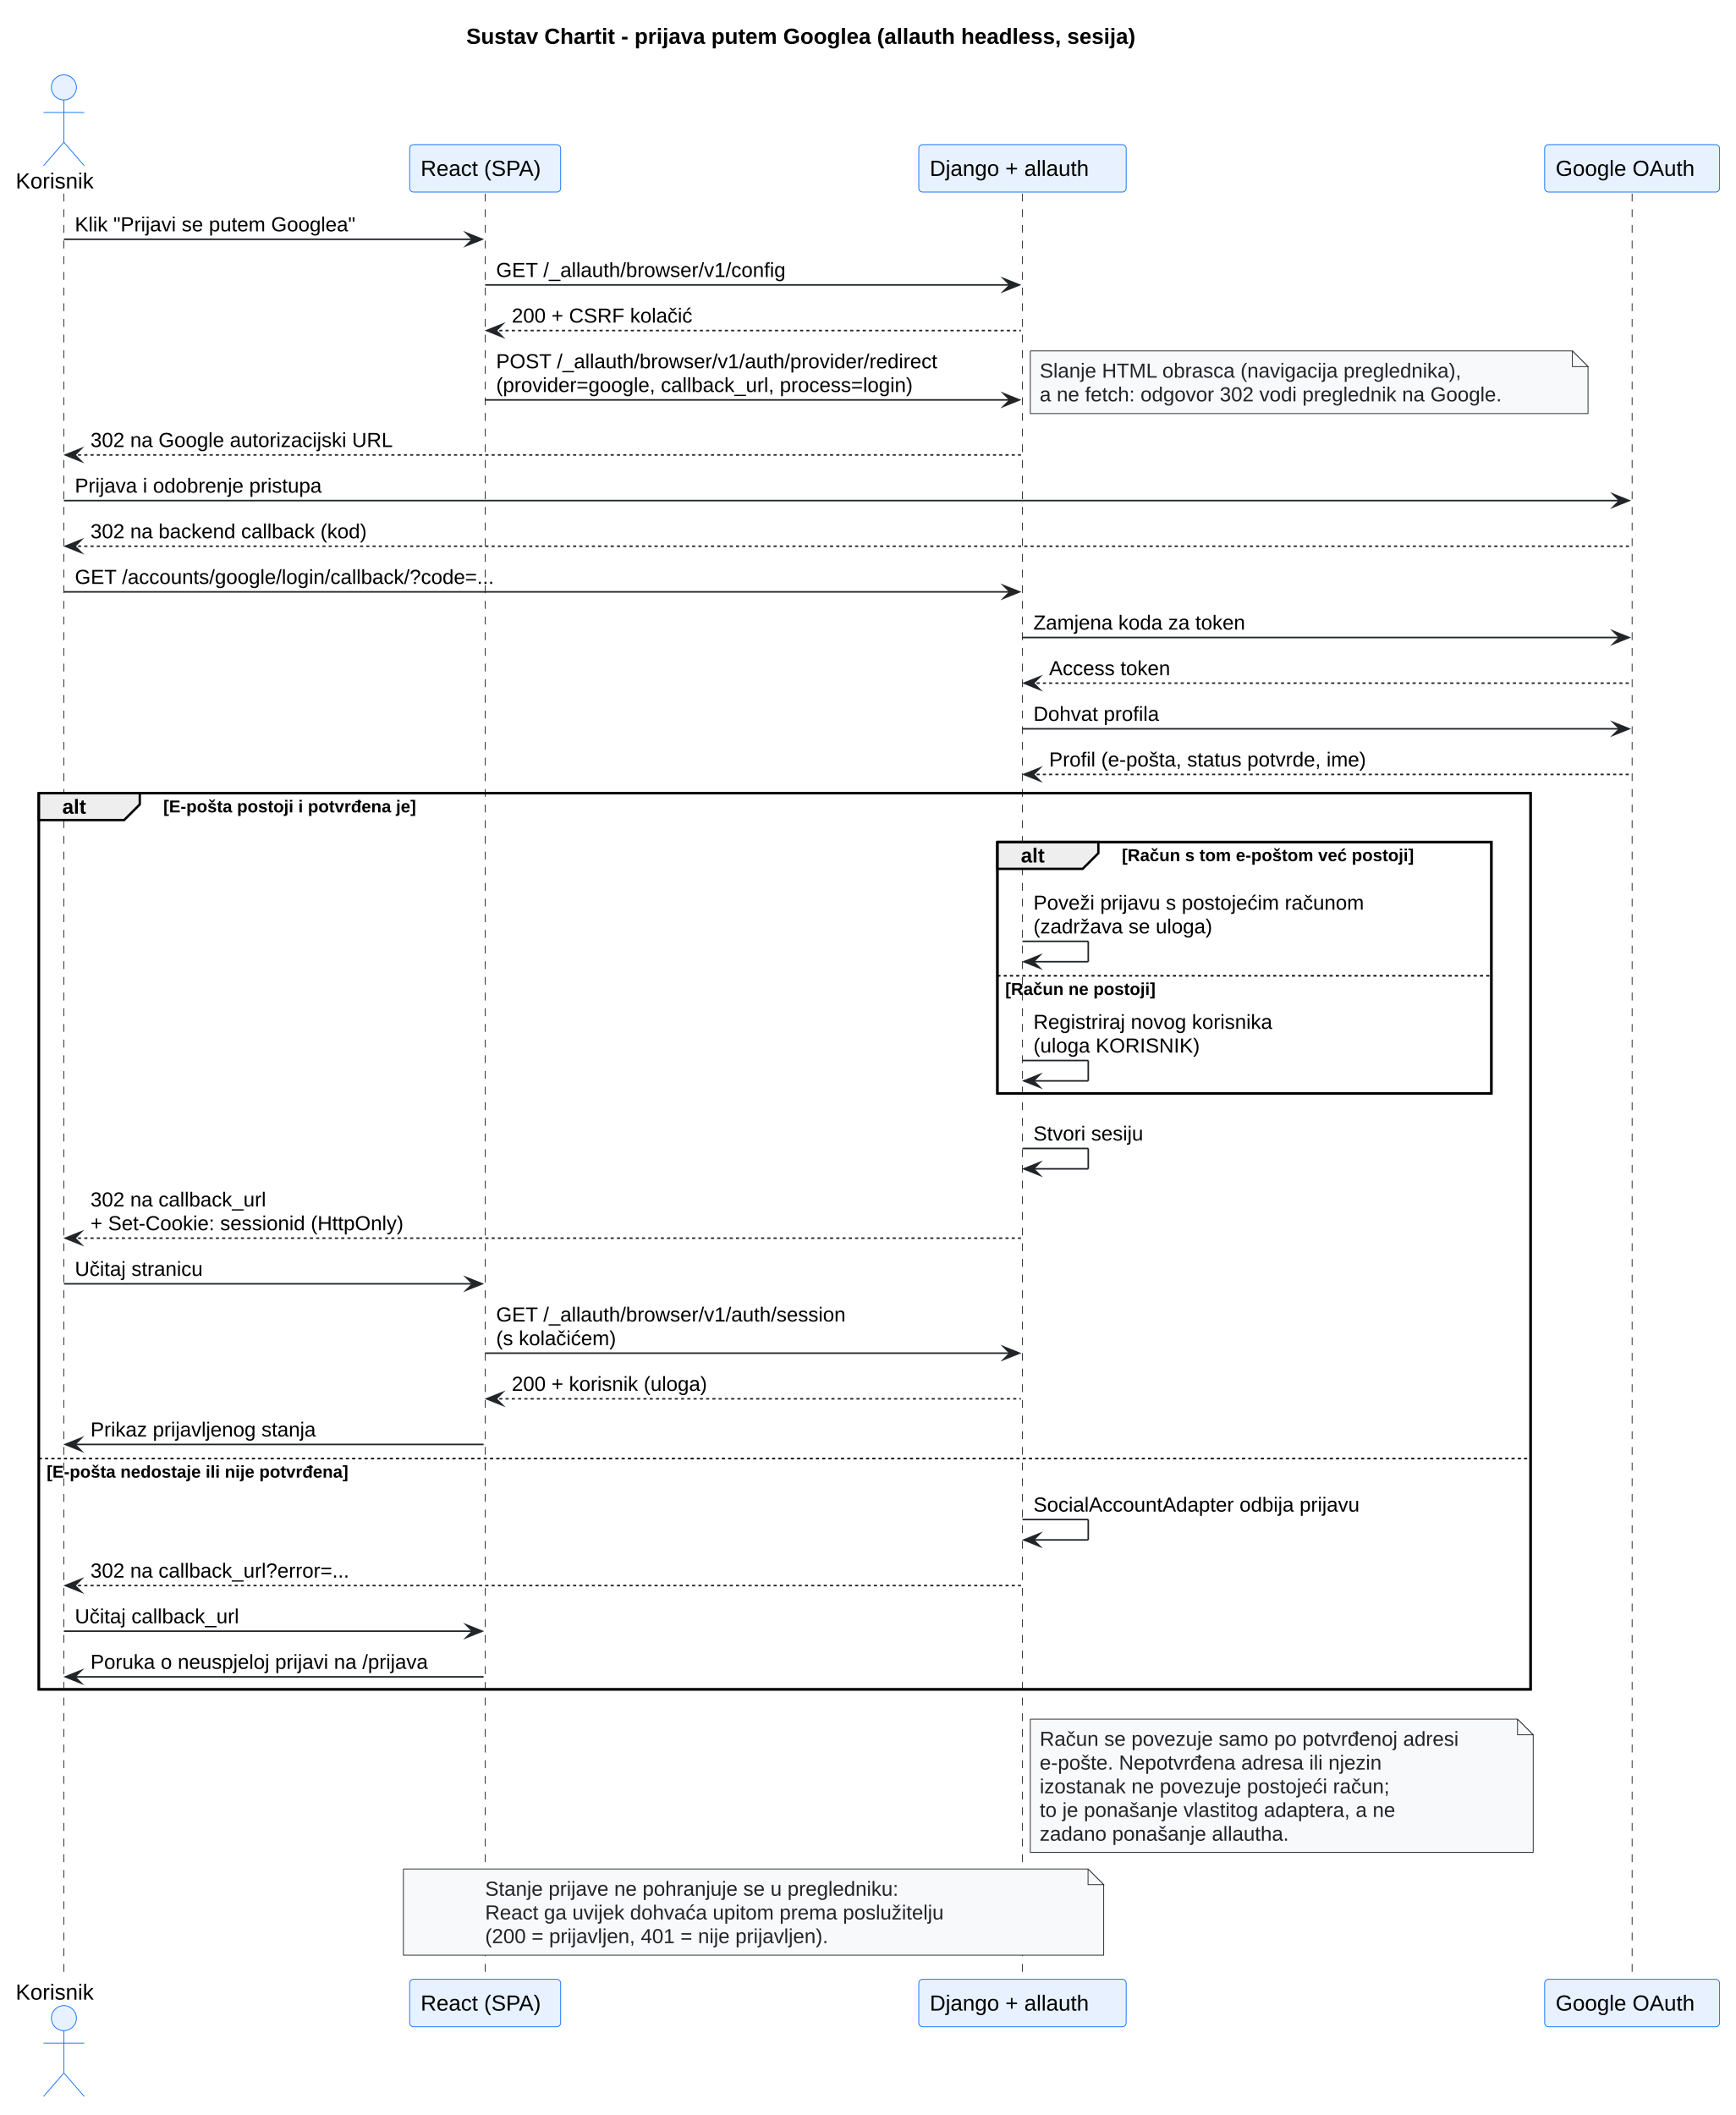
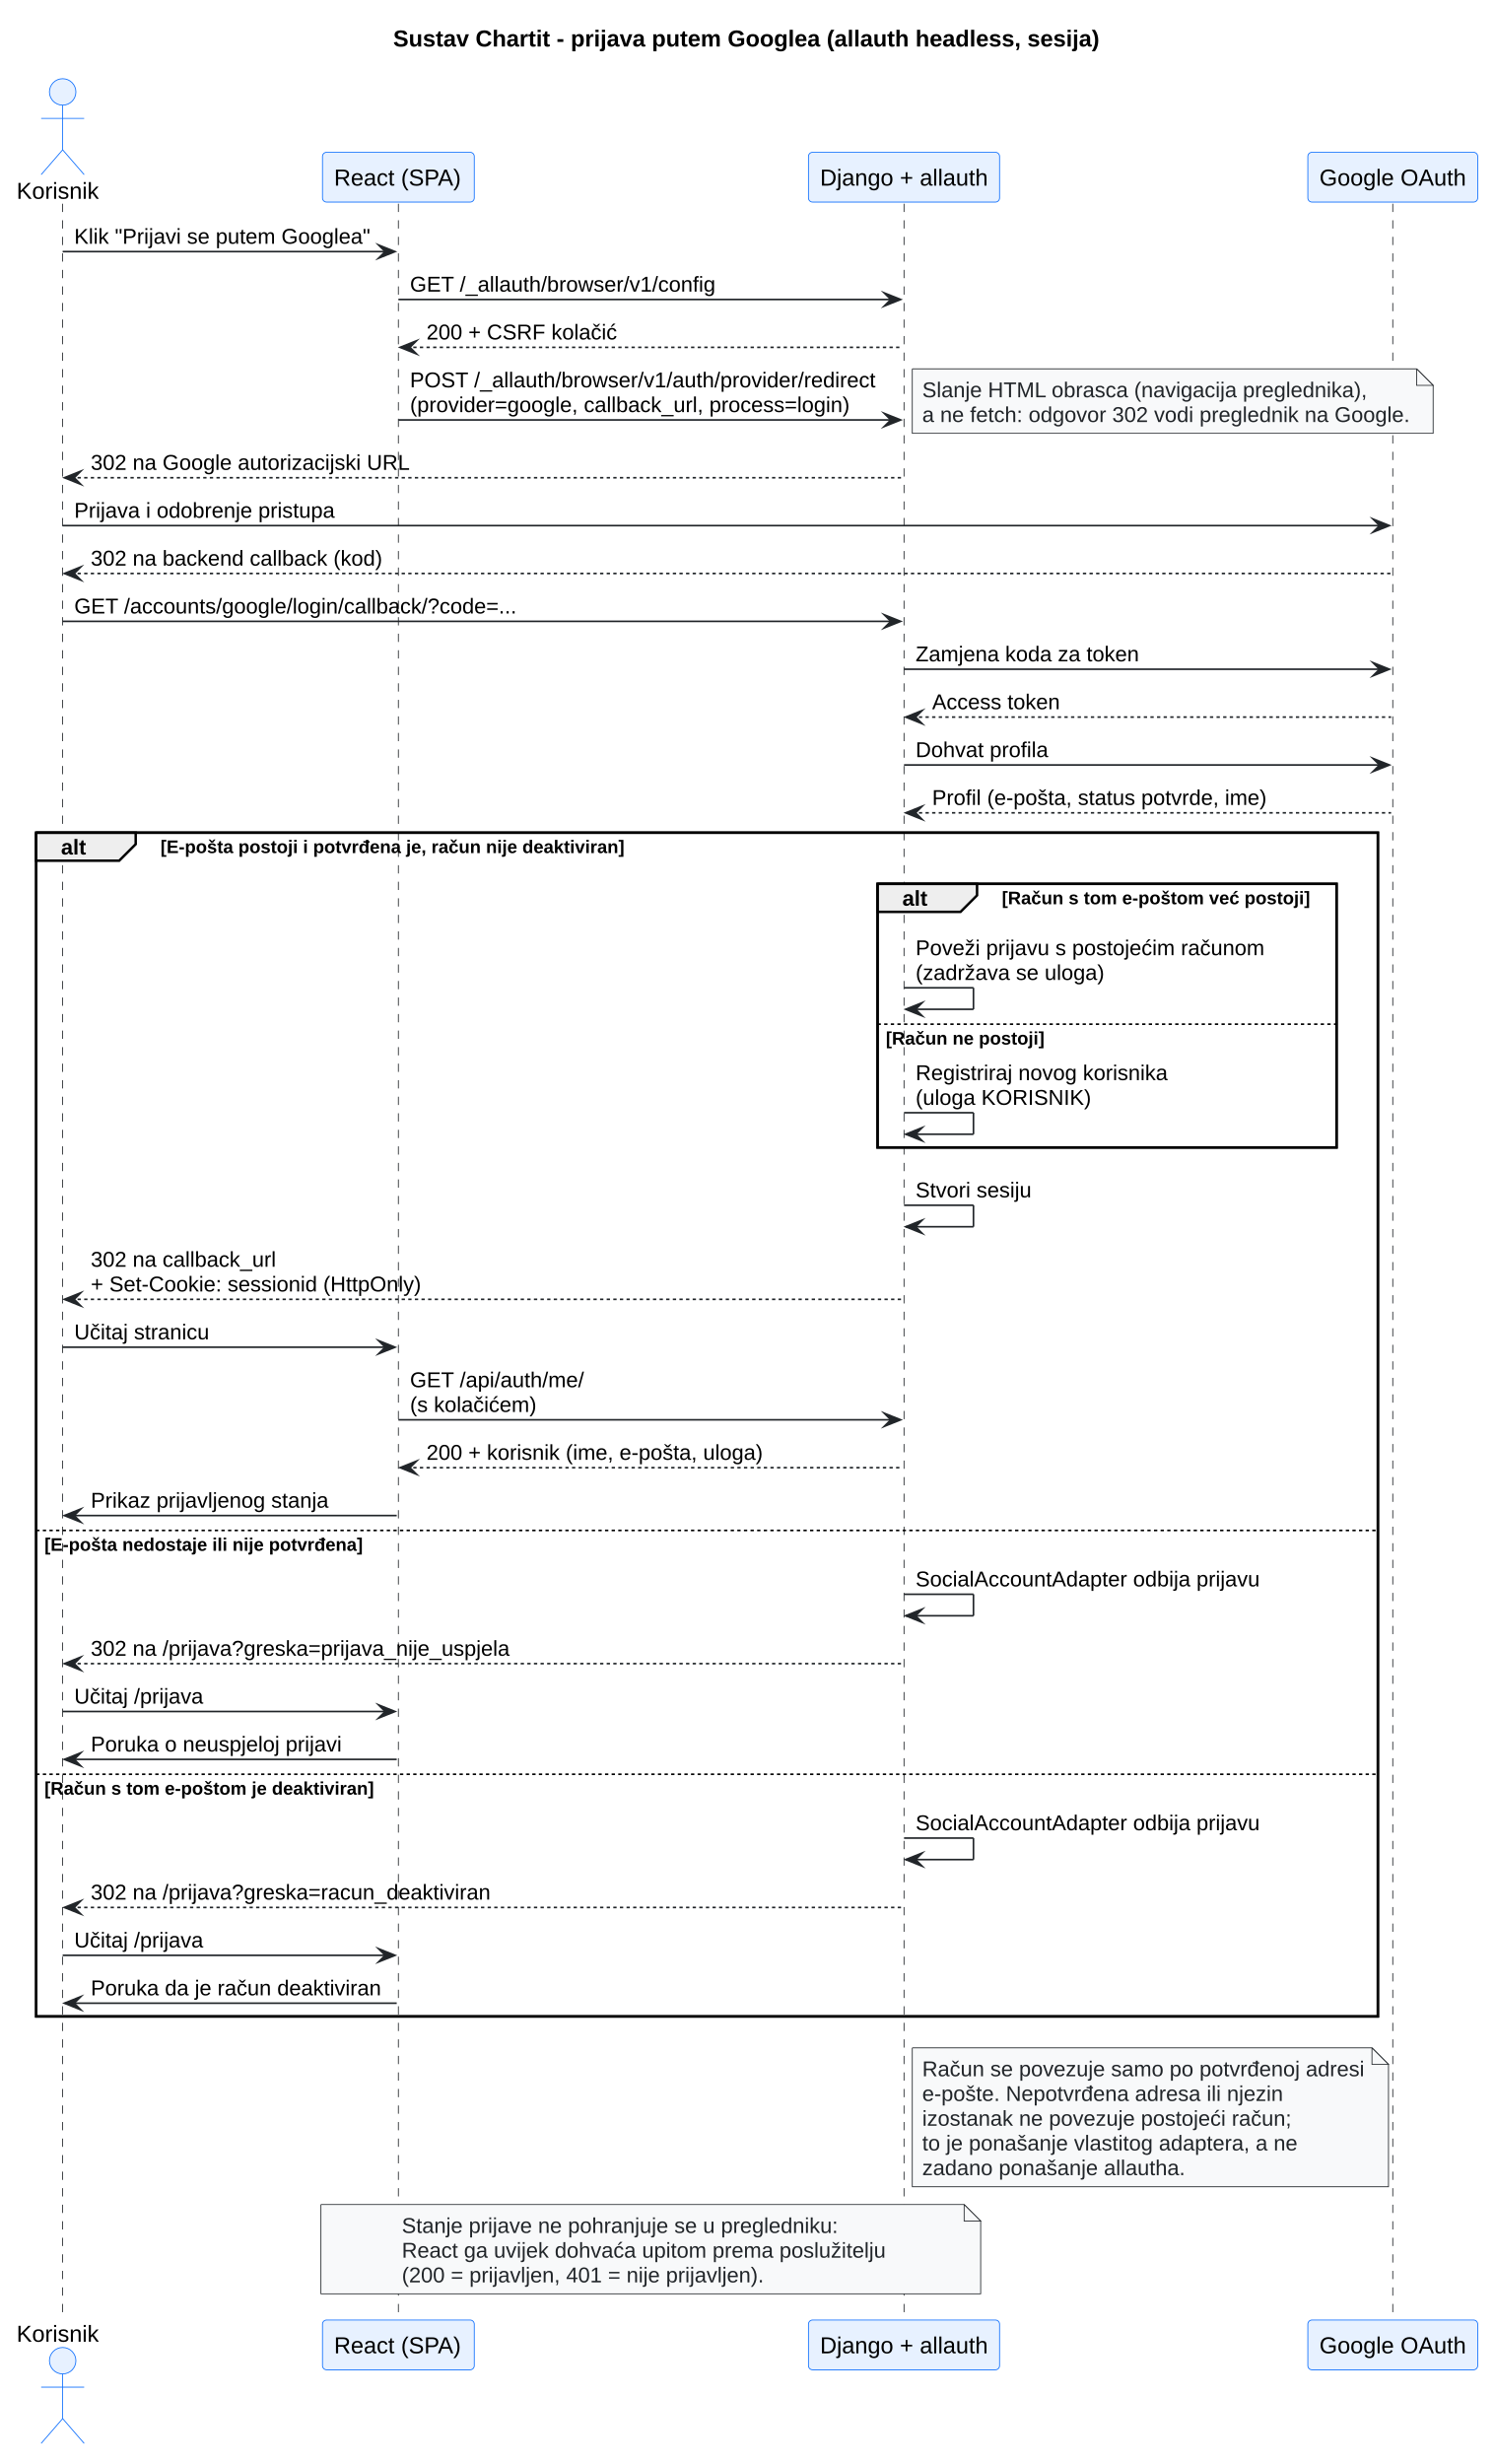
- <svg xmlns="http://www.w3.org/2000/svg" version="1.1" data-diagram-type="SEQUENCE" style="width:1108px;height:1350px;background:#FFFFFF;" width="1108px" height="1350px" viewBox="0 0 1108 1350" zoomAndPan="magnify" preserveAspectRatio="none" contentStyleType="text/css">
+ <svg xmlns="http://www.w3.org/2000/svg" version="1.1" data-diagram-type="SEQUENCE" style="width:904px;height:1490px;background:#FFFFFF;" width="904px" height="1490px" viewBox="0 0 904 1490" zoomAndPan="magnify" preserveAspectRatio="none" contentStyleType="text/css">
  <defs />
  <g font-family="sans-serif" lengthAdjust="spacing">
-     <g class="title" data-source-line="22">
-       <text x="297.622" y="27.995" fill="#000" font-size="14" textLength="511.355" font-weight="700" font-family="Arial">Sustav Chartit - prijava putem Googlea (allauth headless, sesija)</text>
-     </g>
-     <rect x="24.778" y="506.32" width="952.17" height="572" fill="none" style="stroke:#000;stroke-width:1.5;" />
-     <rect x="636.634" y="537.453" width="315.314" height="160.469" fill="none" style="stroke:#000;stroke-width:1.5;" />
-     <g>
-       <rect x="37.278" y="123.594" width="8" height="1139.789" fill="#000" fill-opacity="0" />
-       <line x1="40.778" y1="123.594" x2="40.778" y2="1263.383" style="stroke:#212529;stroke-width:0.5;stroke-dasharray:5,5;" />
-     </g>
-     <g>
-       <rect x="306.177" y="123.594" width="8" height="1139.789" fill="#000" fill-opacity="0" />
-       <line x1="309.677" y1="123.594" x2="309.677" y2="1263.383" style="stroke:#212529;stroke-width:0.5;stroke-dasharray:5,5;" />
-     </g>
-     <g>
-       <rect x="649.134" y="123.594" width="8" height="1139.789" fill="#000" fill-opacity="0" />
-       <line x1="652.634" y1="123.594" x2="652.634" y2="1263.383" style="stroke:#212529;stroke-width:0.5;stroke-dasharray:5,5;" />
-     </g>
-     <g>
-       <rect x="1038.273" y="123.594" width="8" height="1139.789" fill="#000" fill-opacity="0" />
-       <line x1="1041.773" y1="123.594" x2="1041.773" y2="1263.383" style="stroke:#212529;stroke-width:0.5;stroke-dasharray:5,5;" />
-     </g>
-     <text x="10" y="120.292" fill="#000" font-size="14" textLength="55.556" font-family="Arial">Korisnik</text>
-     <ellipse cx="40.778" cy="55.797" rx="8" ry="8" fill="#E7F1FF" style="stroke:#0D6EFD;stroke-width:0.5;" />
-     <path d="M40.778,63.797 L40.778,90.797 M27.778,71.797 L53.778,71.797 M40.778,90.797 L27.778,105.797 M40.778,90.797 L53.778,105.797" style="stroke:#0D6EFD;stroke-width:0.5;" fill="none" />
-     <rect x="261.483" y="92.297" width="96.387" height="30.297" fill="#E7F1FF" style="stroke:#0D6EFD;stroke-width:0.5;" rx="2.5" ry="2.5" />
-     <text x="268.483" y="112.292" fill="#000" font-size="14" textLength="82.387" font-family="Arial">React (SPA)</text>
-     <rect x="586.445" y="92.297" width="132.378" height="30.297" fill="#E7F1FF" style="stroke:#0D6EFD;stroke-width:0.5;" rx="2.5" ry="2.5" />
-     <text x="593.445" y="112.292" fill="#000" font-size="14" textLength="118.378" font-family="Arial">Django + allauth</text>
-     <rect x="985.948" y="92.297" width="111.651" height="30.297" fill="#E7F1FF" style="stroke:#0D6EFD;stroke-width:0.5;" rx="2.5" ry="2.5" />
-     <text x="992.948" y="112.292" fill="#000" font-size="14" textLength="97.651" font-family="Arial">Google OAuth</text>
-     <text x="10" y="1276.378" fill="#000" font-size="14" textLength="55.556" font-family="Arial">Korisnik</text>
-     <ellipse cx="40.778" cy="1288.18" rx="8" ry="8" fill="#E7F1FF" style="stroke:#0D6EFD;stroke-width:0.5;" />
-     <path d="M40.778,1296.18 L40.778,1323.18 M27.778,1304.18 L53.778,1304.18 M40.778,1323.18 L27.778,1338.18 M40.778,1323.18 L53.778,1338.18" style="stroke:#0D6EFD;stroke-width:0.5;" fill="none" />
-     <rect x="261.483" y="1263.383" width="96.387" height="30.297" fill="#E7F1FF" style="stroke:#0D6EFD;stroke-width:0.5;" rx="2.5" ry="2.5" />
-     <text x="268.483" y="1283.378" fill="#000" font-size="14" textLength="82.387" font-family="Arial">React (SPA)</text>
-     <rect x="586.445" y="1263.383" width="132.378" height="30.297" fill="#E7F1FF" style="stroke:#0D6EFD;stroke-width:0.5;" rx="2.5" ry="2.5" />
-     <text x="593.445" y="1283.378" fill="#000" font-size="14" textLength="118.378" font-family="Arial">Django + allauth</text>
-     <rect x="985.948" y="1263.383" width="111.651" height="30.297" fill="#E7F1FF" style="stroke:#0D6EFD;stroke-width:0.5;" rx="2.5" ry="2.5" />
-     <text x="992.948" y="1283.378" fill="#000" font-size="14" textLength="97.651" font-family="Arial">Google OAuth</text>
-     <polygon points="297.677,148.727,307.677,152.727,297.677,156.727,301.677,152.727" fill="#212529" style="stroke:#212529;stroke-width:1;stroke-linejoin:miter;stroke-miterlimit:10;" />
-     <line x1="40.778" y1="152.727" x2="303.677" y2="152.727" style="stroke:#212529;stroke-width:1;" />
-     <text x="47.778" y="147.661" fill="#000" font-size="13" textLength="202.274" font-family="Arial">Klik "Prijavi se putem Googlea"</text>
-     <polygon points="640.634,177.859,650.634,181.859,640.634,185.859,644.634,181.859" fill="#212529" style="stroke:#212529;stroke-width:1;stroke-linejoin:miter;stroke-miterlimit:10;" />
-     <line x1="309.677" y1="181.859" x2="646.634" y2="181.859" style="stroke:#212529;stroke-width:1;" />
-     <text x="316.677" y="176.793" fill="#000" font-size="13" textLength="207.156" font-family="Arial">GET /_allauth/browser/v1/config</text>
-     <polygon points="320.677,206.992,310.677,210.992,320.677,214.992,316.677,210.992" fill="#212529" style="stroke:#212529;stroke-width:1;stroke-linejoin:miter;stroke-miterlimit:10;" />
-     <line x1="314.677" y1="210.992" x2="651.634" y2="210.992" style="stroke:#212529;stroke-width:1;stroke-dasharray:2,2;" />
-     <text x="326.677" y="205.926" fill="#000" font-size="13" textLength="126.909" font-family="Arial">200 + CSRF kolačić</text>
-     <polygon points="640.634,251.258,650.634,255.258,640.634,259.258,644.634,255.258" fill="#212529" style="stroke:#212529;stroke-width:1;stroke-linejoin:miter;stroke-miterlimit:10;" />
-     <line x1="309.677" y1="255.258" x2="646.634" y2="255.258" style="stroke:#212529;stroke-width:1;" />
-     <text x="316.677" y="235.059" fill="#000" font-size="13" textLength="318.957" font-family="Arial">POST /_allauth/browser/v1/auth/provider/redirect</text>
-     <text x="316.677" y="250.192" fill="#000" font-size="13" textLength="305.767" font-family="Arial">(provider=google, callback_url, process=login)</text>
-     <path d="M657.634,223.992 L657.634,263.992 L1013.634,263.992 L1013.634,233.992 L1003.634,223.992 L657.634,223.992" style="stroke:#212529;stroke-width:0.5;" fill="#F8F9FA" />
-     <path d="M1003.634,223.992 L1003.634,233.992 L1013.634,233.992 L1003.634,223.992" style="stroke:#212529;stroke-width:0.5;" fill="#F8F9FA" />
-     <text x="663.634" y="241.059" fill="#212529" font-size="13" textLength="301.184" font-family="Arial">Slanje HTML obrasca (navigacija preglednika),</text>
-     <text x="663.634" y="256.192" fill="#212529" font-size="13" textLength="335.696" font-family="Arial">a ne fetch: odgovor 302 vodi preglednik na Google.</text>
-     <polygon points="51.778,286.391,41.778,290.391,51.778,294.391,47.778,290.391" fill="#212529" style="stroke:#212529;stroke-width:1;stroke-linejoin:miter;stroke-miterlimit:10;" />
-     <line x1="45.778" y1="290.391" x2="651.634" y2="290.391" style="stroke:#212529;stroke-width:1;stroke-dasharray:2,2;" />
-     <text x="57.778" y="285.325" fill="#000" font-size="13" textLength="214.468" font-family="Arial">302 na Google autorizacijski URL</text>
-     <polygon points="1029.773,315.523,1039.773,319.523,1029.773,323.523,1033.773,319.523" fill="#212529" style="stroke:#212529;stroke-width:1;stroke-linejoin:miter;stroke-miterlimit:10;" />
-     <line x1="40.778" y1="319.523" x2="1035.773" y2="319.523" style="stroke:#212529;stroke-width:1;" />
-     <text x="47.778" y="314.458" fill="#000" font-size="13" textLength="179.182" font-family="Arial">Prijava i odobrenje pristupa</text>
-     <polygon points="51.778,344.656,41.778,348.656,51.778,352.656,47.778,348.656" fill="#212529" style="stroke:#212529;stroke-width:1;stroke-linejoin:miter;stroke-miterlimit:10;" />
-     <line x1="45.778" y1="348.656" x2="1040.773" y2="348.656" style="stroke:#212529;stroke-width:1;stroke-dasharray:2,2;" />
-     <text x="57.778" y="343.59" fill="#000" font-size="13" textLength="200.04" font-family="Arial">302 na backend callback (kod)</text>
-     <polygon points="640.634,373.789,650.634,377.789,640.634,381.789,644.634,377.789" fill="#212529" style="stroke:#212529;stroke-width:1;stroke-linejoin:miter;stroke-miterlimit:10;" />
-     <line x1="40.778" y1="377.789" x2="646.634" y2="377.789" style="stroke:#212529;stroke-width:1;" />
-     <text x="47.778" y="372.723" fill="#000" font-size="13" textLength="301.285" font-family="Arial">GET /accounts/google/login/callback/?code=...</text>
-     <polygon points="1029.773,402.922,1039.773,406.922,1029.773,410.922,1033.773,406.922" fill="#212529" style="stroke:#212529;stroke-width:1;stroke-linejoin:miter;stroke-miterlimit:10;" />
-     <line x1="652.634" y1="406.922" x2="1035.773" y2="406.922" style="stroke:#212529;stroke-width:1;" />
-     <text x="659.634" y="401.856" fill="#000" font-size="13" textLength="153.055" font-family="Arial">Zamjena koda za token</text>
-     <polygon points="663.634,432.055,653.634,436.055,663.634,440.055,659.634,436.055" fill="#212529" style="stroke:#212529;stroke-width:1;stroke-linejoin:miter;stroke-miterlimit:10;" />
-     <line x1="657.634" y1="436.055" x2="1040.773" y2="436.055" style="stroke:#212529;stroke-width:1;stroke-dasharray:2,2;" />
-     <text x="669.634" y="430.989" fill="#000" font-size="13" textLength="85.681" font-family="Arial">Access token</text>
-     <polygon points="1029.773,461.188,1039.773,465.188,1029.773,469.188,1033.773,465.188" fill="#212529" style="stroke:#212529;stroke-width:1;stroke-linejoin:miter;stroke-miterlimit:10;" />
-     <line x1="652.634" y1="465.188" x2="1035.773" y2="465.188" style="stroke:#212529;stroke-width:1;" />
-     <text x="659.634" y="460.122" fill="#000" font-size="13" textLength="92.409" font-family="Arial">Dohvat profila</text>
-     <polygon points="663.634,490.32,653.634,494.32,663.634,498.32,659.634,494.32" fill="#212529" style="stroke:#212529;stroke-width:1;stroke-linejoin:miter;stroke-miterlimit:10;" />
-     <line x1="657.634" y1="494.32" x2="1040.773" y2="494.32" style="stroke:#212529;stroke-width:1;stroke-dasharray:2,2;" />
-     <text x="669.634" y="489.254" fill="#000" font-size="13" textLength="231.417" font-family="Arial">Profil (e-pošta, status potvrde, ime)</text>
-     <path d="M24.778,506.32 L89.221,506.32 L89.221,513.453 L79.221,523.453 L24.778,523.453 L24.778,506.32" style="stroke:#000;stroke-width:1.5;" fill="#EEE" />
-     <rect x="24.778" y="506.32" width="952.17" height="572" fill="none" style="stroke:#000;stroke-width:1.5;" />
-     <text x="39.778" y="519.387" fill="#000" font-size="13" textLength="19.443" font-weight="700" font-family="Arial">alt</text>
-     <text x="104.221" y="518.531" fill="#000" font-size="11" textLength="193.322" font-weight="700" font-family="Arial">[E-pošta postoji i potvrđena je]</text>
-     <path d="M636.634,537.453 L701.077,537.453 L701.077,544.586 L691.077,554.586 L636.634,554.586 L636.634,537.453" style="stroke:#000;stroke-width:1.5;" fill="#EEE" />
-     <rect x="636.634" y="537.453" width="315.314" height="160.469" fill="none" style="stroke:#000;stroke-width:1.5;" />
-     <text x="651.634" y="550.52" fill="#000" font-size="13" textLength="19.443" font-weight="700" font-family="Arial">alt</text>
-     <text x="716.077" y="549.664" fill="#000" font-size="11" textLength="219.871" font-weight="700" font-family="Arial">[Račun s tom e-poštom već postoji]</text>
-     <line x1="652.634" y1="600.852" x2="694.634" y2="600.852" style="stroke:#212529;stroke-width:1;" />
-     <line x1="694.634" y1="600.852" x2="694.634" y2="613.852" style="stroke:#212529;stroke-width:1;" />
-     <line x1="653.634" y1="613.852" x2="694.634" y2="613.852" style="stroke:#212529;stroke-width:1;" />
-     <polygon points="663.634,609.852,653.634,613.852,663.634,617.852,659.634,613.852" fill="#212529" style="stroke:#212529;stroke-width:1;stroke-linejoin:miter;stroke-miterlimit:10;" />
-     <text x="659.634" y="580.653" fill="#000" font-size="13" textLength="238.558" font-family="Arial">Poveži prijavu s postojećim računom</text>
-     <text x="659.634" y="595.786" fill="#000" font-size="13" textLength="128.039" font-family="Arial">(zadržava se uloga)</text>
-     <line x1="636.634" y1="622.852" x2="951.948" y2="622.852" style="stroke:#000;stroke-width:1;stroke-dasharray:2,2;" />
-     <text x="641.634" y="635.062" fill="#000" font-size="11" textLength="113.416" font-weight="700" font-family="Arial">[Račun ne postoji]</text>
-     <line x1="652.634" y1="676.922" x2="694.634" y2="676.922" style="stroke:#212529;stroke-width:1;" />
-     <line x1="694.634" y1="676.922" x2="694.634" y2="689.922" style="stroke:#212529;stroke-width:1;" />
-     <line x1="653.634" y1="689.922" x2="694.634" y2="689.922" style="stroke:#212529;stroke-width:1;" />
-     <polygon points="663.634,685.922,653.634,689.922,663.634,693.922,659.634,689.922" fill="#212529" style="stroke:#212529;stroke-width:1;stroke-linejoin:miter;stroke-miterlimit:10;" />
-     <text x="659.634" y="656.723" fill="#000" font-size="13" textLength="173.558" font-family="Arial">Registriraj novog korisnika</text>
-     <text x="659.634" y="671.856" fill="#000" font-size="13" textLength="112.258" font-family="Arial">(uloga KORISNIK)</text>
-     <line x1="652.634" y1="733.055" x2="694.634" y2="733.055" style="stroke:#212529;stroke-width:1;" />
-     <line x1="694.634" y1="733.055" x2="694.634" y2="746.055" style="stroke:#212529;stroke-width:1;" />
-     <line x1="653.634" y1="746.055" x2="694.634" y2="746.055" style="stroke:#212529;stroke-width:1;" />
-     <polygon points="663.634,742.055,653.634,746.055,663.634,750.055,659.634,746.055" fill="#212529" style="stroke:#212529;stroke-width:1;stroke-linejoin:miter;stroke-miterlimit:10;" />
-     <text x="659.634" y="727.989" fill="#000" font-size="13" textLength="79.092" font-family="Arial">Stvori sesiju</text>
-     <polygon points="51.778,786.32,41.778,790.32,51.778,794.32,47.778,790.32" fill="#212529" style="stroke:#212529;stroke-width:1;stroke-linejoin:miter;stroke-miterlimit:10;" />
-     <line x1="45.778" y1="790.32" x2="651.634" y2="790.32" style="stroke:#212529;stroke-width:1;stroke-dasharray:2,2;" />
-     <text x="57.778" y="770.122" fill="#000" font-size="13" textLength="126.21" font-family="Arial">302 na callback_url</text>
-     <text x="57.778" y="785.254" fill="#000" font-size="13" textLength="225.958" font-family="Arial">+ Set-Cookie: sessionid (HttpOnly)</text>
-     <polygon points="297.677,815.453,307.677,819.453,297.677,823.453,301.677,819.453" fill="#212529" style="stroke:#212529;stroke-width:1;stroke-linejoin:miter;stroke-miterlimit:10;" />
-     <line x1="40.778" y1="819.453" x2="303.677" y2="819.453" style="stroke:#212529;stroke-width:1;" />
-     <text x="47.778" y="814.387" fill="#000" font-size="13" textLength="93.501" font-family="Arial">Učitaj stranicu</text>
-     <polygon points="640.634,859.719,650.634,863.719,640.634,867.719,644.634,863.719" fill="#212529" style="stroke:#212529;stroke-width:1;stroke-linejoin:miter;stroke-miterlimit:10;" />
-     <line x1="309.677" y1="863.719" x2="646.634" y2="863.719" style="stroke:#212529;stroke-width:1;" />
-     <text x="316.677" y="843.52" fill="#000" font-size="13" textLength="249.418" font-family="Arial">GET /_allauth/browser/v1/auth/session</text>
-     <text x="316.677" y="858.653" fill="#000" font-size="13" textLength="86.677" font-family="Arial">(s kolačićem)</text>
-     <polygon points="320.677,888.852,310.677,892.852,320.677,896.852,316.677,892.852" fill="#212529" style="stroke:#212529;stroke-width:1;stroke-linejoin:miter;stroke-miterlimit:10;" />
-     <line x1="314.677" y1="892.852" x2="651.634" y2="892.852" style="stroke:#212529;stroke-width:1;stroke-dasharray:2,2;" />
-     <text x="326.677" y="887.786" fill="#000" font-size="13" textLength="144.86" font-family="Arial">200 + korisnik (uloga)</text>
-     <polygon points="51.778,917.984,41.778,921.984,51.778,925.984,47.778,921.984" fill="#212529" style="stroke:#212529;stroke-width:1;stroke-linejoin:miter;stroke-miterlimit:10;" />
-     <line x1="45.778" y1="921.984" x2="308.677" y2="921.984" style="stroke:#212529;stroke-width:1;" />
-     <text x="57.778" y="916.918" fill="#000" font-size="13" textLength="163.179" font-family="Arial">Prikaz prijavljenog stanja</text>
-     <line x1="24.778" y1="930.984" x2="976.948" y2="930.984" style="stroke:#000;stroke-width:1;stroke-dasharray:2,2;" />
-     <text x="29.778" y="943.195" fill="#000" font-size="11" textLength="231.312" font-weight="700" font-family="Arial">[E-pošta nedostaje ili nije potvrđena]</text>
-     <line x1="652.634" y1="969.922" x2="694.634" y2="969.922" style="stroke:#212529;stroke-width:1;" />
-     <line x1="694.634" y1="969.922" x2="694.634" y2="982.922" style="stroke:#212529;stroke-width:1;" />
-     <line x1="653.634" y1="982.922" x2="694.634" y2="982.922" style="stroke:#212529;stroke-width:1;" />
-     <polygon points="663.634,978.922,653.634,982.922,663.634,986.922,659.634,982.922" fill="#212529" style="stroke:#212529;stroke-width:1;stroke-linejoin:miter;stroke-miterlimit:10;" />
-     <text x="659.634" y="964.856" fill="#000" font-size="13" textLength="235.695" font-family="Arial">SocialAccountAdapter odbija prijavu</text>
-     <polygon points="51.778,1008.055,41.778,1012.055,51.778,1016.055,47.778,1012.055" fill="#212529" style="stroke:#212529;stroke-width:1;stroke-linejoin:miter;stroke-miterlimit:10;" />
-     <line x1="45.778" y1="1012.055" x2="651.634" y2="1012.055" style="stroke:#212529;stroke-width:1;stroke-dasharray:2,2;" />
-     <text x="57.778" y="1006.989" fill="#000" font-size="13" textLength="188.386" font-family="Arial">302 na callback_url?error=...</text>
-     <polygon points="297.677,1037.188,307.677,1041.188,297.677,1045.188,301.677,1041.188" fill="#212529" style="stroke:#212529;stroke-width:1;stroke-linejoin:miter;stroke-miterlimit:10;" />
-     <line x1="40.778" y1="1041.188" x2="303.677" y2="1041.188" style="stroke:#212529;stroke-width:1;" />
-     <text x="47.778" y="1036.122" fill="#000" font-size="13" textLength="118.009" font-family="Arial">Učitaj callback_url</text>
-     <polygon points="51.778,1066.32,41.778,1070.32,51.778,1074.32,47.778,1070.32" fill="#212529" style="stroke:#212529;stroke-width:1;stroke-linejoin:miter;stroke-miterlimit:10;" />
-     <line x1="45.778" y1="1070.32" x2="308.677" y2="1070.32" style="stroke:#212529;stroke-width:1;" />
-     <text x="57.778" y="1065.254" fill="#000" font-size="13" textLength="244.899" font-family="Arial">Poruka o neuspjeloj prijavi na /prijava</text>
-     <path d="M657.634,1097.32 L657.634,1182.32 L978.634,1182.32 L978.634,1107.32 L968.634,1097.32 L657.634,1097.32" style="stroke:#212529;stroke-width:0.5;" fill="#F8F9FA" />
-     <path d="M968.634,1097.32 L968.634,1107.32 L978.634,1107.32 L968.634,1097.32" style="stroke:#212529;stroke-width:0.5;" fill="#F8F9FA" />
-     <text x="663.634" y="1114.387" fill="#212529" font-size="13" textLength="300.663" font-family="Arial">Račun se povezuje samo po potvrđenoj adresi</text>
-     <text x="663.634" y="1129.52" fill="#212529" font-size="13" textLength="247.603" font-family="Arial">e-pošte. Nepotvrđena adresa ili njezin</text>
-     <text x="663.634" y="1144.653" fill="#212529" font-size="13" textLength="253.011" font-family="Arial">izostanak ne povezuje postojeći račun;</text>
-     <text x="663.634" y="1159.786" fill="#212529" font-size="13" textLength="259.689" font-family="Arial">to je ponašanje vlastitog adaptera, a ne</text>
-     <text x="663.634" y="1174.918" fill="#212529" font-size="13" textLength="179.296" font-family="Arial">zadano ponašanje allautha.</text>
-     <path d="M257.486,1192.984 L257.486,1247.984 L704.486,1247.984 L704.486,1202.984 L694.486,1192.984 L257.486,1192.984" style="stroke:#212529;stroke-width:0.5;" fill="#F8F9FA" />
-     <path d="M694.486,1192.984 L694.486,1202.984 L704.486,1202.984 L694.486,1192.984" style="stroke:#212529;stroke-width:0.5;" fill="#F8F9FA" />
-     <text x="309.645" y="1210.051" fill="#212529" font-size="13" textLength="300.847" font-family="Arial">Stanje prijave ne pohranjuje se u pregledniku:</text>
-     <text x="309.645" y="1225.184" fill="#212529" font-size="13" textLength="334.02" font-family="Arial">React ga uvijek dohvaća upitom prema poslužitelju</text>
-     <text x="309.645" y="1240.317" fill="#212529" font-size="13" textLength="257.956" font-family="Arial">(200 = prijavljen, 401 = nije prijavljen).</text>
+     <g class="title" data-source-line="21">
+       <text x="237.771" y="28.132" fill="#000" font-size="14" textLength="427.123" font-weight="700" font-family="Arial">Sustav Chartit - prijava putem Googlea (allauth headless, sesija)</text>
+     </g>
+     <rect x="21.896" y="503.531" width="811.407" height="715.819" fill="none" style="stroke:#000;stroke-width:1.5;" />
+     <rect x="530.724" y="534.479" width="277.58" height="159.393" fill="none" style="stroke:#000;stroke-width:1.5;" />
+     <g class="participant-lifeline" data-qualified-name="Korisnik" data-entity-uid="part1" id="part1-lifeline" data-source-line="41">
+       <g>
+         <rect x="34.396" y="123.197" width="8" height="1279.742" fill="#000" fill-opacity="0" />
+         <line x1="37.896" y1="123.197" x2="37.896" y2="1402.939" style="stroke:#212529;stroke-width:0.5;stroke-dasharray:5,5;" />
+       </g>
+     </g>
+     <g class="participant-lifeline" data-qualified-name="FE" data-entity-uid="part2" id="part2-lifeline" data-source-line="42">
+       <g>
+         <rect x="237.426" y="123.197" width="8" height="1279.742" fill="#000" fill-opacity="0" />
+         <line x1="240.926" y1="123.197" x2="240.926" y2="1402.939" style="stroke:#212529;stroke-width:0.5;stroke-dasharray:5,5;" />
+       </g>
+     </g>
+     <g class="participant-lifeline" data-qualified-name="BE" data-entity-uid="part3" id="part3-lifeline" data-source-line="43">
+       <g>
+         <rect x="543.224" y="123.197" width="8" height="1279.742" fill="#000" fill-opacity="0" />
+         <line x1="546.724" y1="123.197" x2="546.724" y2="1402.939" style="stroke:#212529;stroke-width:0.5;stroke-dasharray:5,5;" />
+       </g>
+     </g>
+     <g class="participant-lifeline" data-qualified-name="G" data-entity-uid="part4" id="part4-lifeline" data-source-line="44">
+       <g>
+         <rect x="838.804" y="123.197" width="8" height="1279.742" fill="#000" fill-opacity="0" />
+         <line x1="842.304" y1="123.197" x2="842.304" y2="1402.939" style="stroke:#212529;stroke-width:0.5;stroke-dasharray:5,5;" />
+       </g>
+     </g>
+     <g class="participant participant-head" data-qualified-name="Korisnik" data-entity-uid="part1" id="part1-head" data-source-line="41">
+       <text x="10" y="120.23" fill="#000" font-size="14" textLength="49.793" font-family="Arial">Korisnik</text>
+       <ellipse cx="37.896" cy="55.599" rx="8" ry="8" fill="#E7F1FF" style="stroke:#0D6EFD;stroke-width:0.5;" />
+       <path d="M37.896,63.599 L37.896,90.599 M24.896,71.599 L50.896,71.599 M37.896,90.599 L24.896,105.599 M37.896,90.599 L50.896,105.599" style="stroke:#0D6EFD;stroke-width:0.5;" fill="none" />
+     </g>
+     <g class="participant participant-head" data-qualified-name="FE" data-entity-uid="part2" id="part2-head" data-source-line="42">
+       <rect x="195.026" y="92.099" width="91.8" height="30.099" fill="#E7F1FF" style="stroke:#0D6EFD;stroke-width:0.5;" rx="2.5" ry="2.5" />
+       <text x="202.026" y="112.23" fill="#000" font-size="14" textLength="77.8" font-family="Arial">React (SPA)</text>
+     </g>
+     <g class="participant participant-head" data-qualified-name="BE" data-entity-uid="part3" id="part3-head" data-source-line="43">
+       <rect x="488.936" y="92.099" width="115.575" height="30.099" fill="#E7F1FF" style="stroke:#0D6EFD;stroke-width:0.5;" rx="2.5" ry="2.5" />
+       <text x="495.936" y="112.23" fill="#000" font-size="14" textLength="101.575" font-family="Arial">Django + allauth</text>
+     </g>
+     <g class="participant participant-head" data-qualified-name="G" data-entity-uid="part4" id="part4-head" data-source-line="44">
+       <rect x="790.942" y="92.099" width="102.724" height="30.099" fill="#E7F1FF" style="stroke:#0D6EFD;stroke-width:0.5;" rx="2.5" ry="2.5" />
+       <text x="797.942" y="112.23" fill="#000" font-size="14" textLength="88.724" font-family="Arial">Google OAuth</text>
+     </g>
+     <g class="participant participant-tail" data-qualified-name="Korisnik" data-entity-uid="part1" id="part1-tail" data-source-line="41">
+       <text x="10" y="1416.071" fill="#000" font-size="14" textLength="49.793" font-family="Arial">Korisnik</text>
+       <ellipse cx="37.896" cy="1427.538" rx="8" ry="8" fill="#E7F1FF" style="stroke:#0D6EFD;stroke-width:0.5;" />
+       <path d="M37.896,1435.538 L37.896,1462.538 M24.896,1443.538 L50.896,1443.538 M37.896,1462.538 L24.896,1477.538 M37.896,1462.538 L50.896,1477.538" style="stroke:#0D6EFD;stroke-width:0.5;" fill="none" />
+     </g>
+     <g class="participant participant-tail" data-qualified-name="FE" data-entity-uid="part2" id="part2-tail" data-source-line="42">
+       <rect x="195.026" y="1402.939" width="91.8" height="30.099" fill="#E7F1FF" style="stroke:#0D6EFD;stroke-width:0.5;" rx="2.5" ry="2.5" />
+       <text x="202.026" y="1423.071" fill="#000" font-size="14" textLength="77.8" font-family="Arial">React (SPA)</text>
+     </g>
+     <g class="participant participant-tail" data-qualified-name="BE" data-entity-uid="part3" id="part3-tail" data-source-line="43">
+       <rect x="488.936" y="1402.939" width="115.575" height="30.099" fill="#E7F1FF" style="stroke:#0D6EFD;stroke-width:0.5;" rx="2.5" ry="2.5" />
+       <text x="495.936" y="1423.071" fill="#000" font-size="14" textLength="101.575" font-family="Arial">Django + allauth</text>
+     </g>
+     <g class="participant participant-tail" data-qualified-name="G" data-entity-uid="part4" id="part4-tail" data-source-line="44">
+       <rect x="790.942" y="1402.939" width="102.724" height="30.099" fill="#E7F1FF" style="stroke:#0D6EFD;stroke-width:0.5;" rx="2.5" ry="2.5" />
+       <text x="797.942" y="1423.071" fill="#000" font-size="14" textLength="88.724" font-family="Arial">Google OAuth</text>
+     </g>
+     <g class="message" data-entity-1="part1" data-entity-2="part2" id="msg1" data-source-line="49">
+       <polygon points="228.926,148.146,238.926,152.146,228.926,156.146,232.926,152.146" fill="#212529" style="stroke:#212529;stroke-width:1;stroke-linejoin:miter;stroke-miterlimit:10;" />
+       <line x1="37.896" y1="152.146" x2="234.926" y2="152.146" style="stroke:#212529;stroke-width:1;" />
+       <text x="44.896" y="147.391" fill="#000" font-size="13" textLength="179.029" font-family="Arial">Klik "Prijavi se putem Googlea"</text>
+     </g>
+     <g class="message" data-entity-1="part2" data-entity-2="part3" id="msg2" data-source-line="50">
+       <polygon points="534.724,177.095,544.724,181.095,534.724,185.095,538.724,181.095" fill="#212529" style="stroke:#212529;stroke-width:1;stroke-linejoin:miter;stroke-miterlimit:10;" />
+       <line x1="240.926" y1="181.095" x2="540.724" y2="181.095" style="stroke:#212529;stroke-width:1;" />
+       <text x="247.926" y="176.34" fill="#000" font-size="13" textLength="184.977" font-family="Arial">GET /_allauth/browser/v1/config</text>
+     </g>
+     <g class="message" data-entity-1="part3" data-entity-2="part2" id="msg3" data-source-line="51">
+       <polygon points="251.926,206.043,241.926,210.043,251.926,214.043,247.926,210.043" fill="#212529" style="stroke:#212529;stroke-width:1;stroke-linejoin:miter;stroke-miterlimit:10;" />
+       <line x1="245.926" y1="210.043" x2="545.724" y2="210.043" style="stroke:#212529;stroke-width:1;stroke-dasharray:2,2;" />
+       <text x="257.926" y="205.289" fill="#000" font-size="13" textLength="115.242" font-family="Arial">200 + CSRF kolačić</text>
+     </g>
+     <g class="message" data-entity-1="part2" data-entity-2="part3" id="msg4" data-source-line="52">
+       <polygon points="534.724,249.941,544.724,253.941,534.724,257.941,538.724,253.941" fill="#212529" style="stroke:#212529;stroke-width:1;stroke-linejoin:miter;stroke-miterlimit:10;" />
+       <line x1="240.926" y1="253.941" x2="540.724" y2="253.941" style="stroke:#212529;stroke-width:1;" />
+       <text x="247.926" y="234.237" fill="#000" font-size="13" textLength="281.798" font-family="Arial">POST /_allauth/browser/v1/auth/provider/redirect</text>
+       <text x="247.926" y="249.186" fill="#000" font-size="13" textLength="265.922" font-family="Arial">(provider=google, callback_url, process=login)</text>
+     </g>
+     <path d="M551.724,223.043 L551.724,262.043 L866.724,262.043 L866.724,233.043 L856.724,223.043 L551.724,223.043" style="stroke:#212529;stroke-width:0.5;" fill="#F8F9FA" />
+     <path d="M856.724,223.043 L856.724,233.043 L866.724,233.043 L856.724,223.043" style="stroke:#212529;stroke-width:0.5;" fill="#F8F9FA" />
+     <text x="557.724" y="240.237" fill="#212529" font-size="13" textLength="269.521" font-family="Arial">Slanje HTML obrasca (navigacija preglednika),</text>
+     <text x="557.724" y="255.186" fill="#212529" font-size="13" textLength="294.874" font-family="Arial">a ne fetch: odgovor 302 vodi preglednik na Google.</text>
+     <g class="message" data-entity-1="part3" data-entity-2="part1" id="msg5" data-source-line="57">
+       <polygon points="48.896,284.89,38.896,288.89,48.896,292.89,44.896,288.89" fill="#212529" style="stroke:#212529;stroke-width:1;stroke-linejoin:miter;stroke-miterlimit:10;" />
+       <line x1="42.896" y1="288.89" x2="545.724" y2="288.89" style="stroke:#212529;stroke-width:1;stroke-dasharray:2,2;" />
+       <text x="54.896" y="284.135" fill="#000" font-size="13" textLength="192.937" font-family="Arial">302 na Google autorizacijski URL</text>
+     </g>
+     <g class="message" data-entity-1="part1" data-entity-2="part4" id="msg6" data-source-line="62">
+       <polygon points="830.304,313.838,840.304,317.838,830.304,321.838,834.304,317.838" fill="#212529" style="stroke:#212529;stroke-width:1;stroke-linejoin:miter;stroke-miterlimit:10;" />
+       <line x1="37.896" y1="317.838" x2="836.304" y2="317.838" style="stroke:#212529;stroke-width:1;" />
+       <text x="44.896" y="313.083" fill="#000" font-size="13" textLength="157.536" font-family="Arial">Prijava i odobrenje pristupa</text>
+     </g>
+     <g class="message" data-entity-1="part4" data-entity-2="part1" id="msg7" data-source-line="63">
+       <polygon points="48.896,342.787,38.896,346.787,48.896,350.787,44.896,346.787" fill="#212529" style="stroke:#212529;stroke-width:1;stroke-linejoin:miter;stroke-miterlimit:10;" />
+       <line x1="42.896" y1="346.787" x2="841.304" y2="346.787" style="stroke:#212529;stroke-width:1;stroke-dasharray:2,2;" />
+       <text x="54.896" y="342.032" fill="#000" font-size="13" textLength="176.332" font-family="Arial">302 na backend callback (kod)</text>
+     </g>
+     <g class="message" data-entity-1="part1" data-entity-2="part3" id="msg8" data-source-line="64">
+       <polygon points="534.724,371.736,544.724,375.736,534.724,379.736,538.724,375.736" fill="#212529" style="stroke:#212529;stroke-width:1;stroke-linejoin:miter;stroke-miterlimit:10;" />
+       <line x1="37.896" y1="375.736" x2="540.724" y2="375.736" style="stroke:#212529;stroke-width:1;" />
+       <text x="44.896" y="370.981" fill="#000" font-size="13" textLength="267.744" font-family="Arial">GET /accounts/google/login/callback/?code=...</text>
+     </g>
+     <g class="message" data-entity-1="part3" data-entity-2="part4" id="msg9" data-source-line="65">
+       <polygon points="830.304,400.685,840.304,404.685,830.304,408.685,834.304,404.685" fill="#212529" style="stroke:#212529;stroke-width:1;stroke-linejoin:miter;stroke-miterlimit:10;" />
+       <line x1="546.724" y1="404.685" x2="836.304" y2="404.685" style="stroke:#212529;stroke-width:1;" />
+       <text x="553.724" y="399.93" fill="#000" font-size="13" textLength="135.135" font-family="Arial">Zamjena koda za token</text>
+     </g>
+     <g class="message" data-entity-1="part4" data-entity-2="part3" id="msg10" data-source-line="66">
+       <polygon points="557.724,429.633,547.724,433.633,557.724,437.633,553.724,433.633" fill="#212529" style="stroke:#212529;stroke-width:1;stroke-linejoin:miter;stroke-miterlimit:10;" />
+       <line x1="551.724" y1="433.633" x2="841.304" y2="433.633" style="stroke:#212529;stroke-width:1;stroke-dasharray:2,2;" />
+       <text x="563.724" y="428.878" fill="#000" font-size="13" textLength="77.314" font-family="Arial">Access token</text>
+     </g>
+     <g class="message" data-entity-1="part3" data-entity-2="part4" id="msg11" data-source-line="67">
+       <polygon points="830.304,458.582,840.304,462.582,830.304,466.582,834.304,462.582" fill="#212529" style="stroke:#212529;stroke-width:1;stroke-linejoin:miter;stroke-miterlimit:10;" />
+       <line x1="546.724" y1="462.582" x2="836.304" y2="462.582" style="stroke:#212529;stroke-width:1;" />
+       <text x="553.724" y="457.827" fill="#000" font-size="13" textLength="80.209" font-family="Arial">Dohvat profila</text>
+     </g>
+     <g class="message" data-entity-1="part4" data-entity-2="part3" id="msg12" data-source-line="68">
+       <polygon points="557.724,487.531,547.724,491.531,557.724,495.531,553.724,491.531" fill="#212529" style="stroke:#212529;stroke-width:1;stroke-linejoin:miter;stroke-miterlimit:10;" />
+       <line x1="551.724" y1="491.531" x2="841.304" y2="491.531" style="stroke:#212529;stroke-width:1;stroke-dasharray:2,2;" />
+       <text x="563.724" y="486.776" fill="#000" font-size="13" textLength="202.3" font-family="Arial">Profil (e-pošta, status potvrde, ime)</text>
+     </g>
+     <path d="M21.896,503.531 L82.067,503.531 L82.067,510.479 L72.067,520.479 L21.896,520.479 L21.896,503.531" style="stroke:#000;stroke-width:1.5;" fill="#EEE" />
+     <rect x="21.896" y="503.531" width="811.407" height="715.819" fill="none" style="stroke:#000;stroke-width:1.5;" />
+     <text x="36.896" y="516.725" fill="#000" font-size="13" textLength="15.171" font-weight="700" font-family="Arial">alt</text>
+     <text x="97.067" y="515.849" fill="#000" font-size="11" textLength="280.554" font-weight="700" font-family="Arial">[E-pošta postoji i potvrđena je, račun nije deaktiviran]</text>
+     <path d="M530.724,534.479 L590.895,534.479 L590.895,541.428 L580.895,551.428 L530.724,551.428 L530.724,534.479" style="stroke:#000;stroke-width:1.5;" fill="#EEE" />
+     <rect x="530.724" y="534.479" width="277.58" height="159.393" fill="none" style="stroke:#000;stroke-width:1.5;" />
+     <text x="545.724" y="547.673" fill="#000" font-size="13" textLength="15.171" font-weight="700" font-family="Arial">alt</text>
+     <text x="605.895" y="546.797" fill="#000" font-size="11" textLength="186.409" font-weight="700" font-family="Arial">[Račun s tom e-poštom već postoji]</text>
+     <g class="message" data-entity-1="part3" data-entity-2="part3" id="msg13" data-source-line="75">
+       <line x1="546.724" y1="597.326" x2="588.724" y2="597.326" style="stroke:#212529;stroke-width:1;" />
+       <line x1="588.724" y1="597.326" x2="588.724" y2="610.326" style="stroke:#212529;stroke-width:1;" />
+       <line x1="547.724" y1="610.326" x2="588.724" y2="610.326" style="stroke:#212529;stroke-width:1;" />
+       <polygon points="557.724,606.326,547.724,610.326,557.724,614.326,553.724,610.326" fill="#212529" style="stroke:#212529;stroke-width:1;stroke-linejoin:miter;stroke-miterlimit:10;" />
+       <text x="553.724" y="577.622" fill="#000" font-size="13" textLength="210.977" font-family="Arial">Poveži prijavu s postojećim računom</text>
+       <text x="553.724" y="592.571" fill="#000" font-size="13" textLength="114.169" font-family="Arial">(zadržava se uloga)</text>
+     </g>
+     <line x1="530.724" y1="619.326" x2="808.304" y2="619.326" style="stroke:#000;stroke-width:1;stroke-dasharray:2,2;" />
+     <text x="535.724" y="631.644" fill="#000" font-size="11" textLength="95.944" font-weight="700" font-family="Arial">[Račun ne postoji]</text>
+     <g class="message" data-entity-1="part3" data-entity-2="part3" id="msg14" data-source-line="77">
+       <line x1="546.724" y1="672.872" x2="588.724" y2="672.872" style="stroke:#212529;stroke-width:1;" />
+       <line x1="588.724" y1="672.872" x2="588.724" y2="685.872" style="stroke:#212529;stroke-width:1;" />
+       <line x1="547.724" y1="685.872" x2="588.724" y2="685.872" style="stroke:#212529;stroke-width:1;" />
+       <polygon points="557.724,681.872,547.724,685.872,557.724,689.872,553.724,685.872" fill="#212529" style="stroke:#212529;stroke-width:1;stroke-linejoin:miter;stroke-miterlimit:10;" />
+       <text x="553.724" y="653.168" fill="#000" font-size="13" textLength="152.452" font-family="Arial">Registriraj novog korisnika</text>
+       <text x="553.724" y="668.117" fill="#000" font-size="13" textLength="106.203" font-family="Arial">(uloga KORISNIK)</text>
+     </g>
+     <g class="message" data-entity-1="part3" data-entity-2="part3" id="msg15" data-source-line="79">
+       <line x1="546.724" y1="728.821" x2="588.724" y2="728.821" style="stroke:#212529;stroke-width:1;" />
+       <line x1="588.724" y1="728.821" x2="588.724" y2="741.821" style="stroke:#212529;stroke-width:1;" />
+       <line x1="547.724" y1="741.821" x2="588.724" y2="741.821" style="stroke:#212529;stroke-width:1;" />
+       <polygon points="557.724,737.821,547.724,741.821,557.724,745.821,553.724,741.821" fill="#212529" style="stroke:#212529;stroke-width:1;stroke-linejoin:miter;stroke-miterlimit:10;" />
+       <text x="553.724" y="724.066" fill="#000" font-size="13" textLength="70.078" font-family="Arial">Stvori sesiju</text>
+     </g>
+     <g class="message" data-entity-1="part3" data-entity-2="part1" id="msg16" data-source-line="80">
+       <polygon points="48.896,781.718,38.896,785.718,48.896,789.718,44.896,785.718" fill="#212529" style="stroke:#212529;stroke-width:1;stroke-linejoin:miter;stroke-miterlimit:10;" />
+       <line x1="42.896" y1="785.718" x2="545.724" y2="785.718" style="stroke:#212529;stroke-width:1;stroke-dasharray:2,2;" />
+       <text x="54.896" y="766.015" fill="#000" font-size="13" textLength="112.017" font-family="Arial">302 na callback_url</text>
+       <text x="54.896" y="780.963" fill="#000" font-size="13" textLength="199.773" font-family="Arial">+ Set-Cookie: sessionid (HttpOnly)</text>
+     </g>
+     <g class="message" data-entity-1="part1" data-entity-2="part2" id="msg17" data-source-line="81">
+       <polygon points="228.926,810.667,238.926,814.667,228.926,818.667,232.926,814.667" fill="#212529" style="stroke:#212529;stroke-width:1;stroke-linejoin:miter;stroke-miterlimit:10;" />
+       <line x1="37.896" y1="814.667" x2="234.926" y2="814.667" style="stroke:#212529;stroke-width:1;" />
+       <text x="44.896" y="809.912" fill="#000" font-size="13" textLength="81.637" font-family="Arial">Učitaj stranicu</text>
+     </g>
+     <g class="message" data-entity-1="part2" data-entity-2="part3" id="msg18" data-source-line="82">
+       <polygon points="534.724,854.564,544.724,858.564,534.724,862.564,538.724,858.564" fill="#212529" style="stroke:#212529;stroke-width:1;stroke-linejoin:miter;stroke-miterlimit:10;" />
+       <line x1="240.926" y1="858.564" x2="540.724" y2="858.564" style="stroke:#212529;stroke-width:1;" />
+       <text x="247.926" y="838.861" fill="#000" font-size="13" textLength="105.492" font-family="Arial">GET /api/auth/me/</text>
+       <text x="247.926" y="853.81" fill="#000" font-size="13" textLength="76.565" font-family="Arial">(s kolačićem)</text>
+     </g>
+     <g class="message" data-entity-1="part3" data-entity-2="part2" id="msg19" data-source-line="83">
+       <polygon points="251.926,883.513,241.926,887.513,251.926,891.513,247.926,887.513" fill="#212529" style="stroke:#212529;stroke-width:1;stroke-linejoin:miter;stroke-miterlimit:10;" />
+       <line x1="245.926" y1="887.513" x2="545.724" y2="887.513" style="stroke:#212529;stroke-width:1;stroke-dasharray:2,2;" />
+       <text x="257.926" y="882.758" fill="#000" font-size="13" textLength="203.404" font-family="Arial">200 + korisnik (ime, e-pošta, uloga)</text>
+     </g>
+     <g class="message" data-entity-1="part2" data-entity-2="part1" id="msg20" data-source-line="84">
+       <polygon points="48.896,912.462,38.896,916.462,48.896,920.462,44.896,916.462" fill="#212529" style="stroke:#212529;stroke-width:1;stroke-linejoin:miter;stroke-miterlimit:10;" />
+       <line x1="42.896" y1="916.462" x2="239.926" y2="916.462" style="stroke:#212529;stroke-width:1;" />
+       <text x="54.896" y="911.707" fill="#000" font-size="13" textLength="143.793" font-family="Arial">Prikaz prijavljenog stanja</text>
+     </g>
+     <line x1="21.896" y1="925.462" x2="833.304" y2="925.462" style="stroke:#000;stroke-width:1;stroke-dasharray:2,2;" />
+     <text x="26.896" y="937.78" fill="#000" font-size="11" textLength="192.527" font-weight="700" font-family="Arial">[E-pošta nedostaje ili nije potvrđena]</text>
+     <g class="message" data-entity-1="part3" data-entity-2="part3" id="msg21" data-source-line="86">
+       <line x1="546.724" y1="964.06" x2="588.724" y2="964.06" style="stroke:#212529;stroke-width:1;" />
+       <line x1="588.724" y1="964.06" x2="588.724" y2="977.06" style="stroke:#212529;stroke-width:1;" />
+       <line x1="547.724" y1="977.06" x2="588.724" y2="977.06" style="stroke:#212529;stroke-width:1;" />
+       <polygon points="557.724,973.06,547.724,977.06,557.724,981.06,553.724,977.06" fill="#212529" style="stroke:#212529;stroke-width:1;stroke-linejoin:miter;stroke-miterlimit:10;" />
+       <text x="553.724" y="959.305" fill="#000" font-size="13" textLength="208.127" font-family="Arial">SocialAccountAdapter odbija prijavu</text>
+     </g>
+     <g class="message" data-entity-1="part3" data-entity-2="part1" id="msg22" data-source-line="87">
+       <polygon points="48.896,1002.008,38.896,1006.008,48.896,1010.008,44.896,1006.008" fill="#212529" style="stroke:#212529;stroke-width:1;stroke-linejoin:miter;stroke-miterlimit:10;" />
+       <line x1="42.896" y1="1006.008" x2="545.724" y2="1006.008" style="stroke:#212529;stroke-width:1;stroke-dasharray:2,2;" />
+       <text x="54.896" y="1001.253" fill="#000" font-size="13" textLength="253.31" font-family="Arial">302 na /prijava?greska=prijava_nije_uspjela</text>
+     </g>
+     <g class="message" data-entity-1="part1" data-entity-2="part2" id="msg23" data-source-line="88">
+       <polygon points="228.926,1030.957,238.926,1034.957,228.926,1038.957,232.926,1034.957" fill="#212529" style="stroke:#212529;stroke-width:1;stroke-linejoin:miter;stroke-miterlimit:10;" />
+       <line x1="37.896" y1="1034.957" x2="234.926" y2="1034.957" style="stroke:#212529;stroke-width:1;" />
+       <text x="44.896" y="1030.202" fill="#000" font-size="13" textLength="78.025" font-family="Arial">Učitaj /prijava</text>
+     </g>
+     <g class="message" data-entity-1="part2" data-entity-2="part1" id="msg24" data-source-line="89">
+       <polygon points="48.896,1059.906,38.896,1063.906,48.896,1067.906,44.896,1063.906" fill="#212529" style="stroke:#212529;stroke-width:1;stroke-linejoin:miter;stroke-miterlimit:10;" />
+       <line x1="42.896" y1="1063.906" x2="239.926" y2="1063.906" style="stroke:#212529;stroke-width:1;" />
+       <text x="54.896" y="1059.151" fill="#000" font-size="13" textLength="151.753" font-family="Arial">Poruka o neuspjeloj prijavi</text>
+     </g>
+     <line x1="21.896" y1="1072.906" x2="833.304" y2="1072.906" style="stroke:#000;stroke-width:1;stroke-dasharray:2,2;" />
+     <text x="26.896" y="1085.224" fill="#000" font-size="11" textLength="199.262" font-weight="700" font-family="Arial">[Račun s tom e-poštom je deaktiviran]</text>
+     <g class="message" data-entity-1="part3" data-entity-2="part3" id="msg25" data-source-line="91">
+       <line x1="546.724" y1="1111.503" x2="588.724" y2="1111.503" style="stroke:#212529;stroke-width:1;" />
+       <line x1="588.724" y1="1111.503" x2="588.724" y2="1124.503" style="stroke:#212529;stroke-width:1;" />
+       <line x1="547.724" y1="1124.503" x2="588.724" y2="1124.503" style="stroke:#212529;stroke-width:1;" />
+       <polygon points="557.724,1120.503,547.724,1124.503,557.724,1128.503,553.724,1124.503" fill="#212529" style="stroke:#212529;stroke-width:1;stroke-linejoin:miter;stroke-miterlimit:10;" />
+       <text x="553.724" y="1106.749" fill="#000" font-size="13" textLength="208.127" font-family="Arial">SocialAccountAdapter odbija prijavu</text>
+     </g>
+     <g class="message" data-entity-1="part3" data-entity-2="part1" id="msg26" data-source-line="92">
+       <polygon points="48.896,1149.452,38.896,1153.452,48.896,1157.452,44.896,1153.452" fill="#212529" style="stroke:#212529;stroke-width:1;stroke-linejoin:miter;stroke-miterlimit:10;" />
+       <line x1="42.896" y1="1153.452" x2="545.724" y2="1153.452" style="stroke:#212529;stroke-width:1;stroke-dasharray:2,2;" />
+       <text x="54.896" y="1148.697" fill="#000" font-size="13" textLength="241.738" font-family="Arial">302 na /prijava?greska=racun_deaktiviran</text>
+     </g>
+     <g class="message" data-entity-1="part1" data-entity-2="part2" id="msg27" data-source-line="93">
+       <polygon points="228.926,1178.401,238.926,1182.401,228.926,1186.401,232.926,1182.401" fill="#212529" style="stroke:#212529;stroke-width:1;stroke-linejoin:miter;stroke-miterlimit:10;" />
+       <line x1="37.896" y1="1182.401" x2="234.926" y2="1182.401" style="stroke:#212529;stroke-width:1;" />
+       <text x="44.896" y="1177.646" fill="#000" font-size="13" textLength="78.025" font-family="Arial">Učitaj /prijava</text>
+     </g>
+     <g class="message" data-entity-1="part2" data-entity-2="part1" id="msg28" data-source-line="94">
+       <polygon points="48.896,1207.35,38.896,1211.35,48.896,1215.35,44.896,1211.35" fill="#212529" style="stroke:#212529;stroke-width:1;stroke-linejoin:miter;stroke-miterlimit:10;" />
+       <line x1="42.896" y1="1211.35" x2="239.926" y2="1211.35" style="stroke:#212529;stroke-width:1;" />
+       <text x="54.896" y="1206.595" fill="#000" font-size="13" textLength="175.602" font-family="Arial">Poruka da je račun deaktiviran</text>
+     </g>
+     <path d="M551.724,1238.35 L551.724,1322.35 L839.724,1322.35 L839.724,1248.35 L829.724,1238.35 L551.724,1238.35" style="stroke:#212529;stroke-width:0.5;" fill="#F8F9FA" />
+     <path d="M829.724,1238.35 L829.724,1248.35 L839.724,1248.35 L829.724,1238.35" style="stroke:#212529;stroke-width:0.5;" fill="#F8F9FA" />
+     <text x="557.724" y="1255.543" fill="#212529" font-size="13" textLength="267.382" font-family="Arial">Račun se povezuje samo po potvrđenoj adresi</text>
+     <text x="557.724" y="1270.492" fill="#212529" font-size="13" textLength="218.239" font-family="Arial">e-pošte. Nepotvrđena adresa ili njezin</text>
+     <text x="557.724" y="1285.441" fill="#212529" font-size="13" textLength="223.304" font-family="Arial">izostanak ne povezuje postojeći račun;</text>
+     <text x="557.724" y="1300.39" fill="#212529" font-size="13" textLength="226.941" font-family="Arial">to je ponašanje vlastitog adaptera, a ne</text>
+     <text x="557.724" y="1315.338" fill="#212529" font-size="13" textLength="159.021" font-family="Arial">zadano ponašanje allautha.</text>
+     <path d="M194.082,1333.093 L194.082,1387.093 L593.082,1387.093 L593.082,1343.093 L583.082,1333.093 L194.082,1333.093" style="stroke:#212529;stroke-width:0.5;" fill="#F8F9FA" />
+     <path d="M583.082,1333.093 L583.082,1343.093 L593.082,1343.093 L583.082,1333.093" style="stroke:#212529;stroke-width:0.5;" fill="#F8F9FA" />
+     <text x="242.995" y="1350.287" fill="#212529" font-size="13" textLength="263.79" font-family="Arial">Stanje prijave ne pohranjuje se u pregledniku:</text>
+     <text x="242.995" y="1365.236" fill="#212529" font-size="13" textLength="292.659" font-family="Arial">React ga uvijek dohvaća upitom prema poslužitelju</text>
+     <text x="242.995" y="1380.185" fill="#212529" font-size="13" textLength="218.956" font-family="Arial">(200 = prijavljen, 401 = nije prijavljen).</text>
  </g>
</svg>
